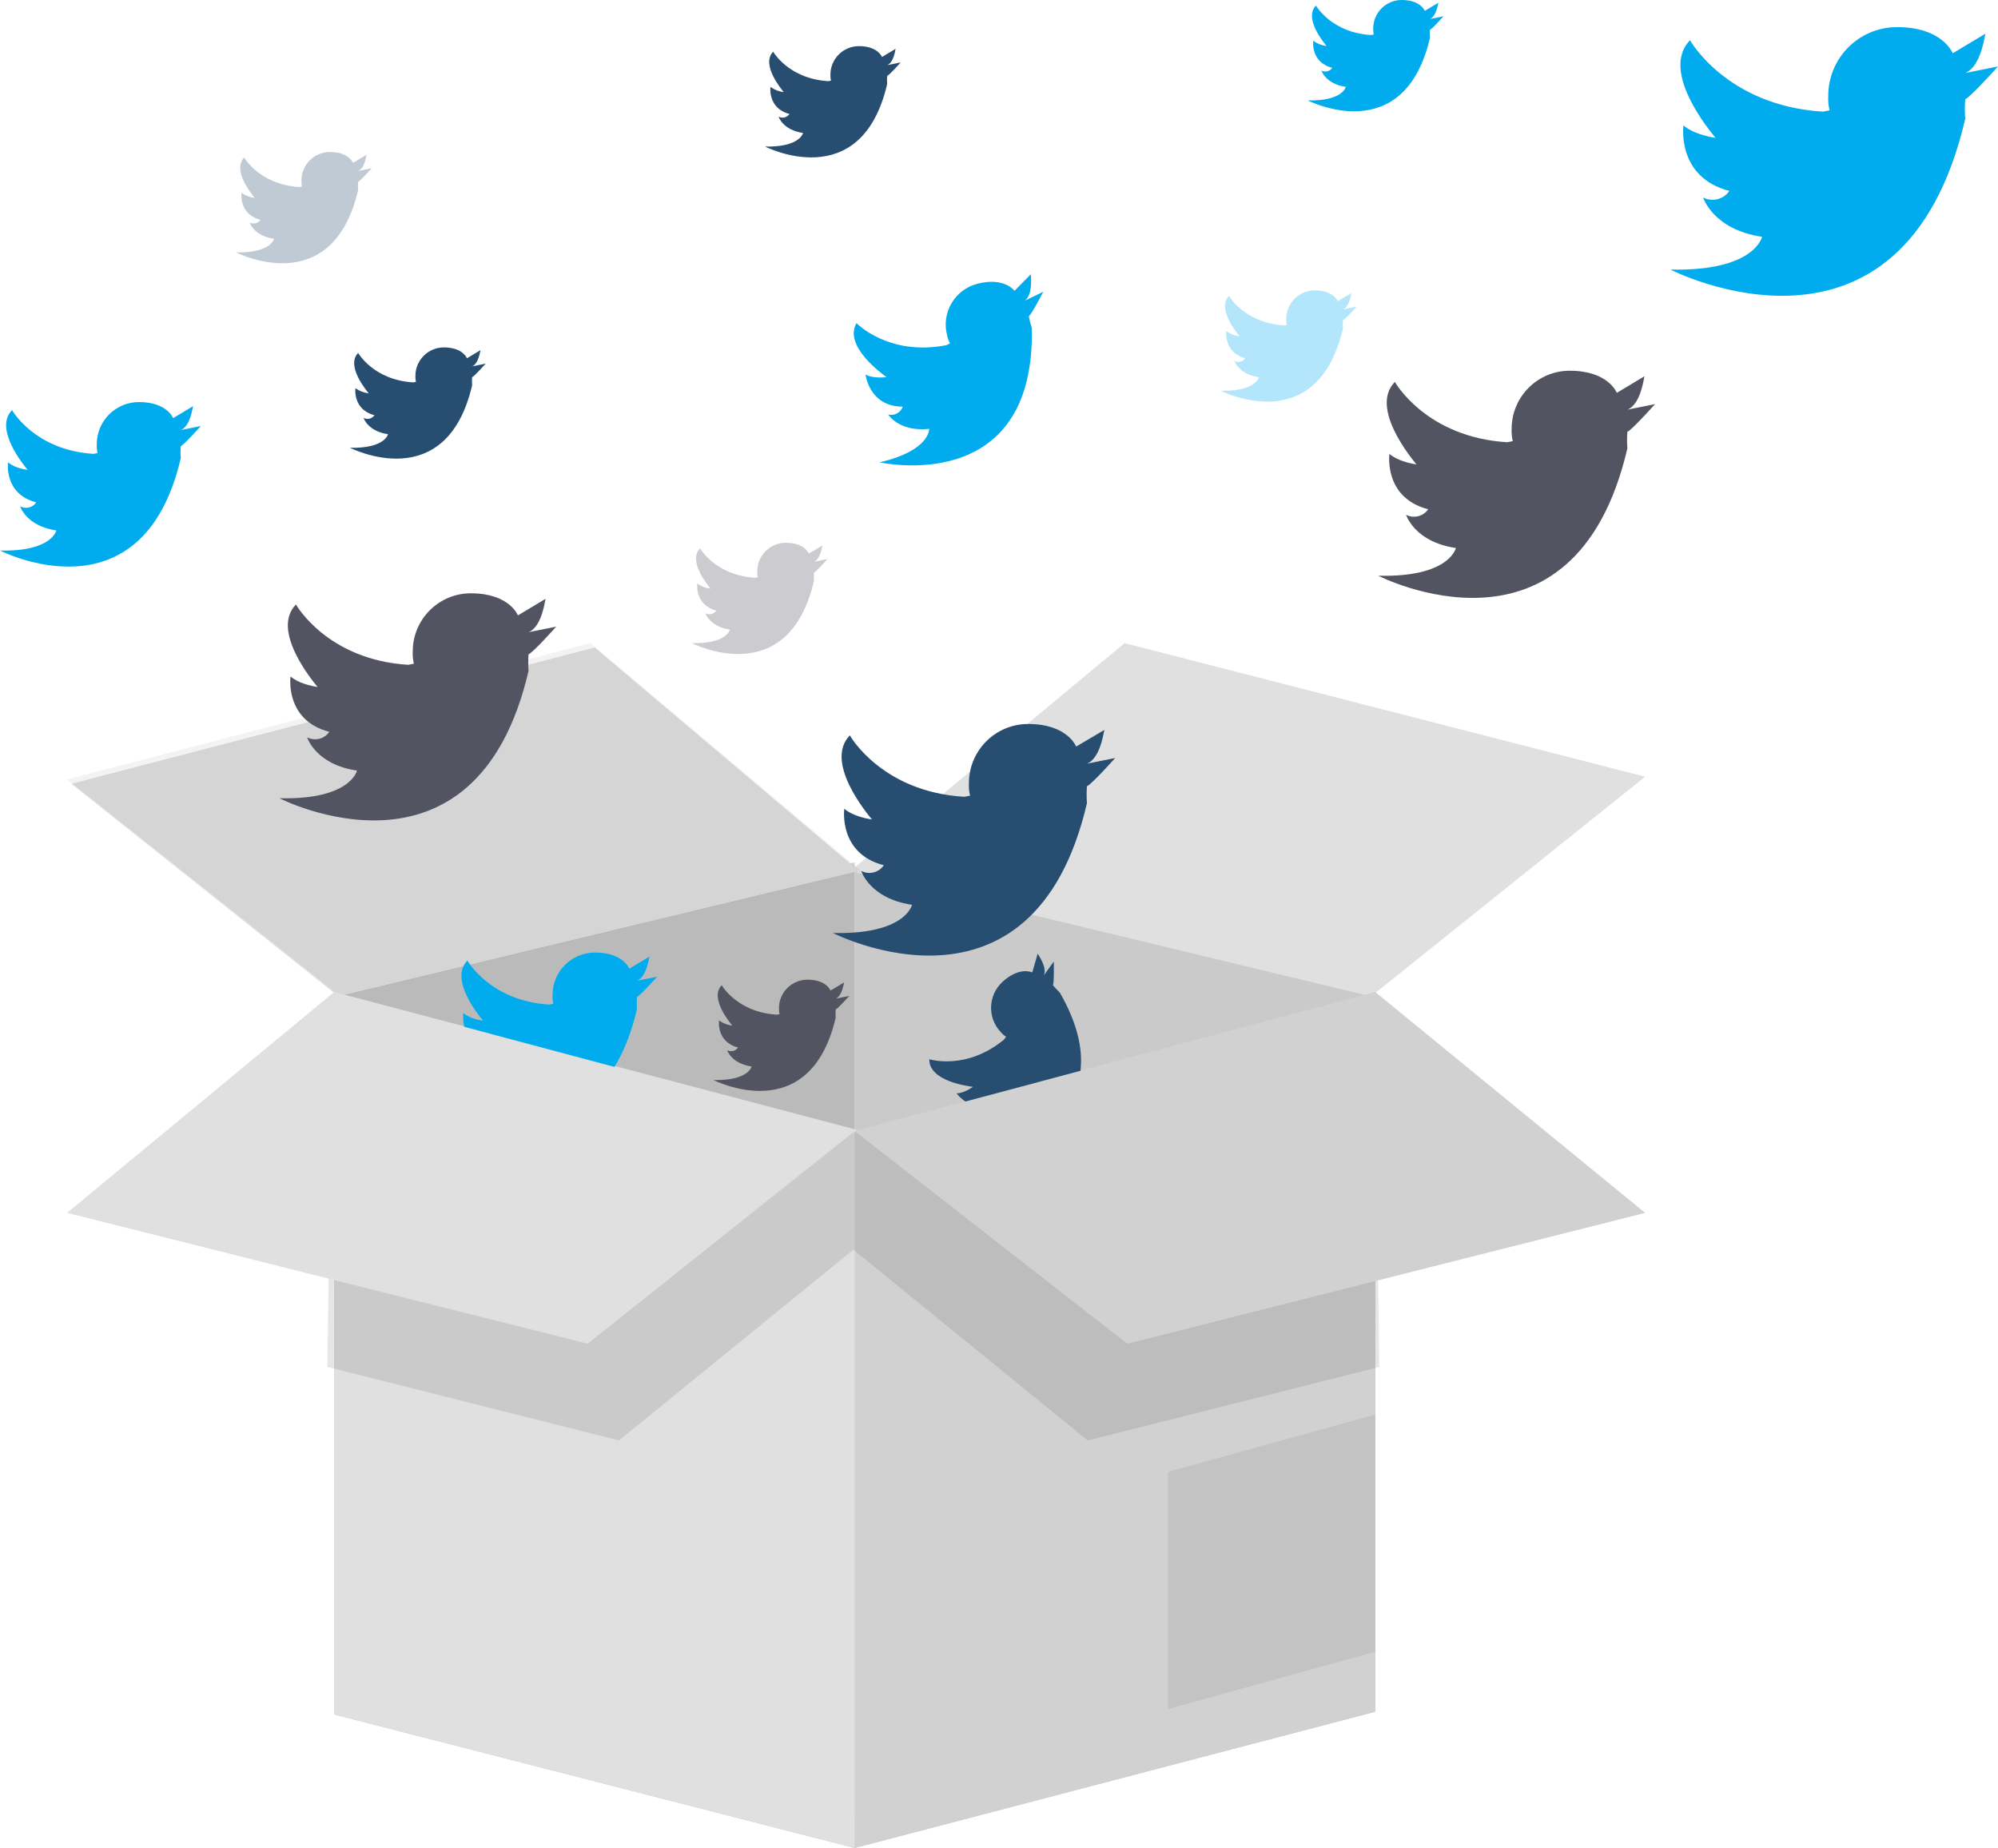
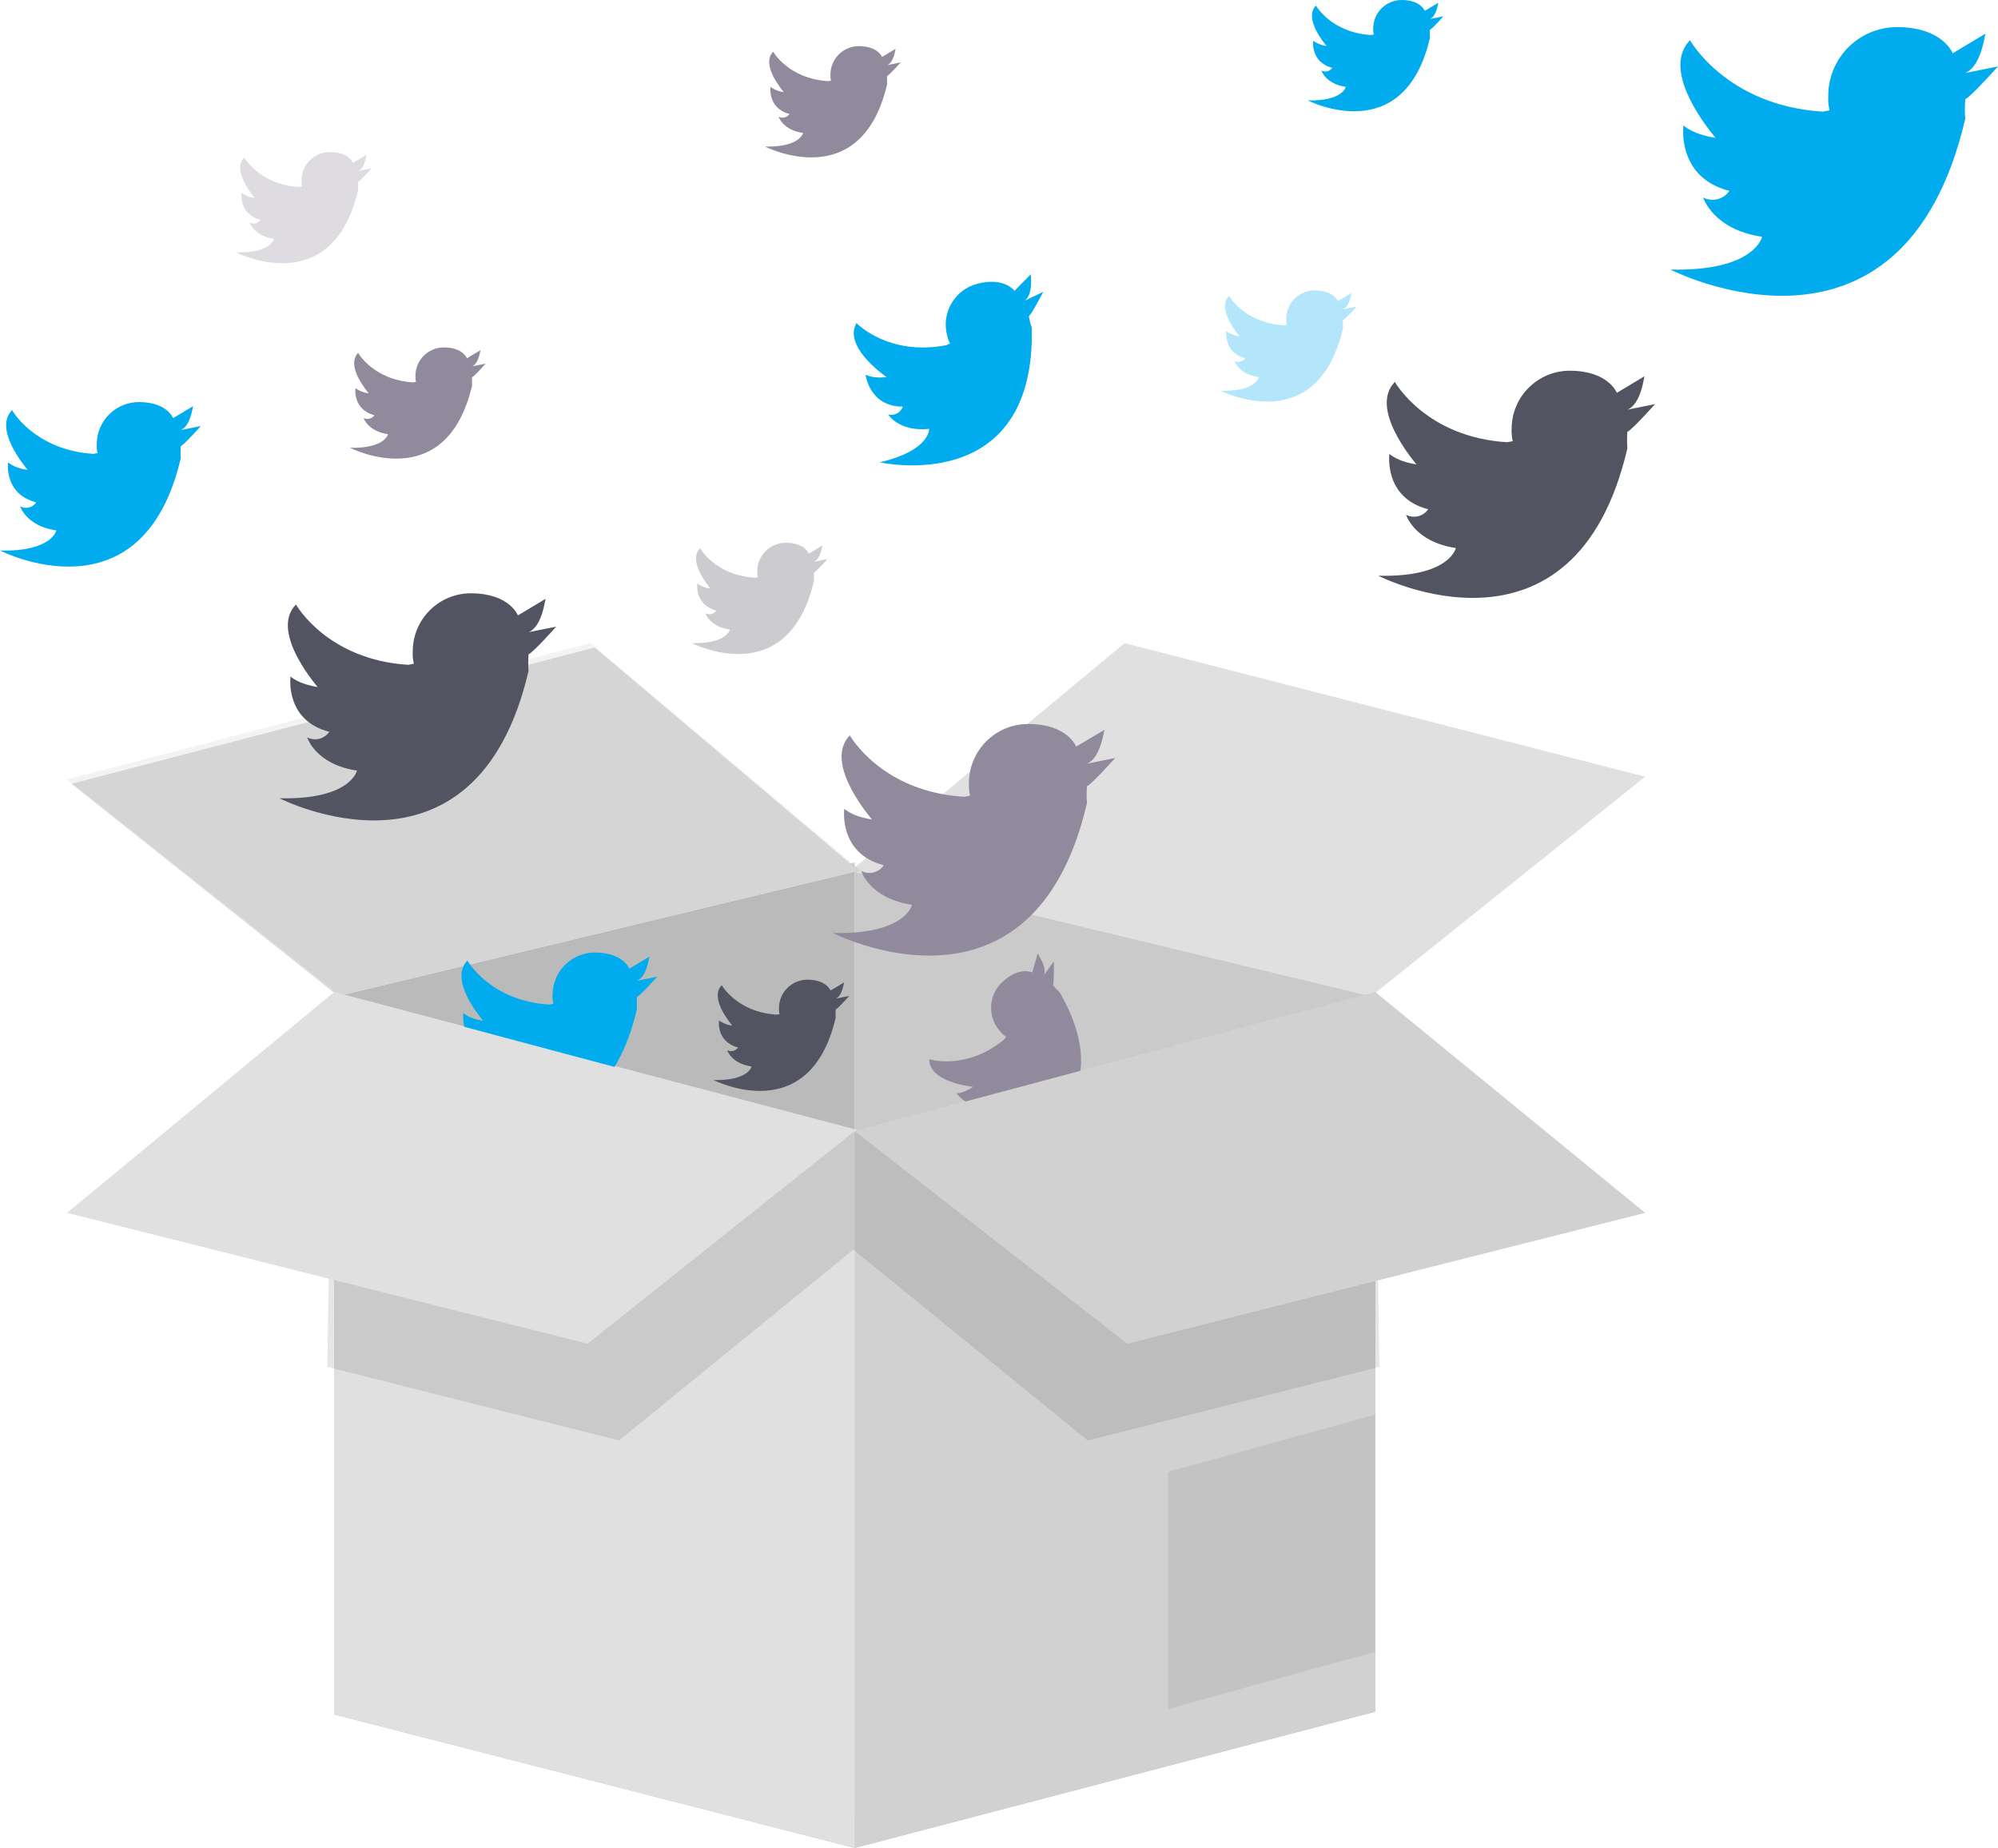
<svg xmlns="http://www.w3.org/2000/svg" data-name="Layer 1" width="813.15" height="752" viewBox="0 0 813.15 752">
  <path fill="#e0e0e0" d="M559.73 403.7l-211.87-51.03V752l211.87-55.46V403.7z" />
  <path opacity=".1" d="M559.73 403.7l-211.87-51.03V752l211.87-55.46V403.7z" />
  <path fill="#e0e0e0" d="M135.99 403.7l211.87-51.03V752l-211.87-54.35V403.7z" />
  <path opacity=".17" d="M135.99 401.93l211.87-51.02V752l-211.87-54.35V401.93z" />
  <path fill="#e0e0e0" d="M346.09 354.44l111.59-92.73 211.86 54.36-111.58 89.39-211.87-51.02z" />
  <path fill="#e0e0e0" d="M29.05 318.94l108.71 86.52 211.86-51.02-107.59-90.96-212.98 55.46z" />
  <path opacity=".05" d="M27.29 317.18l111.35 88.28 211.87-51.02-110.25-92.73-212.97 55.47z" />
  <path fill="#e0e0e0" d="M135.99 403.7v293.95L347.86 752l2.86-291.73-214.73-56.57z" />
  <path fill="#e0e0e0" d="M559.73 696.54L347.86 752V460.27l211.87-56.57v292.84z" />
  <path opacity=".07" d="M559.73 696.54L347.86 752V460.27l211.87-56.57v292.84z" />
  <path opacity=".07" d="M475.42 598.92v96.51l84.31-23.3v-96.5l-84.31 23.29z" />
  <path opacity=".1" d="M133.22 556.22l118.69 29.95 95.4-77.65v-47.7l-211.87-53.24-2.22 148.64zm428.17 0L442.7 586.17l-95.39-77.65v-47.7l211.86-53.24 2.22 148.64z" />
  <path d="M259.23 399.1l8.21-1.64s-6.9 7.72-8.21 8.21a33.05 33.05 0 000 4.93c-15.77 67.69-73.93 37.79-73.93 37.79 21.19.49 23-8.21 23-8.21-12.32-1.81-14.79-9.86-14.79-9.86a5.08 5.08 0 006.57-1.64c-13.31-3.45-11.5-16.43-11.5-16.43 2.3 2 5.91 2.79 8.05 3.12-1.48-1.81-14-16.76-6.41-24.48 0 0 9.2 16.43 33.35 17.91l1.64-.33a12.89 12.89 0 01-.33-3.61 17.25 17.25 0 0117.25-17.25c11.5 0 14 6.57 14 6.57l8.21-4.93c-.18-.01-1 8.21-5.11 9.85z" fill="#00aced" />
  <path fill="#e0e0e0" d="M135.99 403.7l-108.7 89.85 211.86 53.24 108.71-86.52-211.87-56.57z" />
-   <path d="M424.82 396.91l4.06-5.65s.18 8.6-.34 9.65a27.47 27.47 0 002.79 3c28.77 50.08-23.53 64.86-23.53 64.86 13.16-11.71 9.33-18 9.33-18-8.56 5.85-14.56 2.35-14.56 2.35a4.22 4.22 0 003.06-4.72c-10 5.44-16.3-3.47-16.3-3.47 2.52-.1 5.18-1.65 6.66-2.66-1.92-.26-18-2.27-17.77-11.25 0 0 14.9 4.77 30.42-8l.81-1.13a10.71 10.71 0 01-2.25-2 14.33 14.33 0 01.71-20.26c7-6.52 12.21-3.92 12.21-3.92l2.2-7.65c-.09.07 4.06 5.52 2.5 8.85z" fill="#274e71" />
+   <path d="M424.82 396.91l4.06-5.65s.18 8.6-.34 9.65a27.47 27.47 0 002.79 3c28.77 50.08-23.53 64.86-23.53 64.86 13.16-11.71 9.33-18 9.33-18-8.56 5.85-14.56 2.35-14.56 2.35a4.22 4.22 0 003.06-4.72c-10 5.44-16.3-3.47-16.3-3.47 2.52-.1 5.18-1.65 6.66-2.66-1.92-.26-18-2.27-17.77-11.25 0 0 14.9 4.77 30.42-8l.81-1.13a10.71 10.71 0 01-2.25-2 14.33 14.33 0 01.71-20.26c7-6.52 12.21-3.92 12.21-3.92l2.2-7.65c-.09.07 4.06 5.52 2.5 8.85z" fill="#908a9c" />
  <path fill="#e0e0e0" d="M559.73 403.7l109.81 89.85-210.76 53.24-110.92-86.52 211.87-56.57z" />
  <path opacity=".07" d="M559.73 403.7l109.81 89.85-210.76 53.24-110.92-86.52 211.87-56.57z" />
  <path d="M417.09 122.35l7.51-3.61s-4.74 9.15-5.89 9.95a32.88 32.88 0 001.22 4.75c1.53 69.12-61.9 54.68-61.9 54.68 20.54-4.76 20.13-13.6 20.13-13.6-12.32 1.3-16.68-5.84-16.68-5.84a5 5 0 005.93-3.21c-13.68 0-15.14-13-15.14-13 2.7 1.33 6.39 1.23 8.53 1-1.87-1.38-17.6-12.7-12.22-22 0 0 12.93 13.56 36.56 9l1.5-.72a12.82 12.82 0 01-1.21-3.4 17.16 17.16 0 0112.36-20.89c11.08-2.84 15.08 2.88 15.08 2.88l6.7-6.78c-.17.07 1.07 8.19-2.48 10.79zM73.57 175l8.17-1.63s-6.86 7.68-8.17 8.17a32.88 32.88 0 000 4.9C57.88 253.77.03 224.03.03 224.03c21.08.49 22.88-8.17 22.88-8.17-12.26-1.8-14.71-9.81-14.71-9.81a5 5 0 006.54-1.63C1.47 201 3.27 188.12 3.27 188.12c2.29 2 5.88 2.78 8 3.11-1.47-1.8-13.89-16.67-6.37-24.35 0 0 9.15 16.34 33.18 17.81l1.63-.33a12.82 12.82 0 01-.33-3.6 17.16 17.16 0 0117.19-17.15c11.44 0 13.89 6.54 13.89 6.54l8.17-4.9c-.19-.01-1 8.16-5.06 9.75zM799.81 29.71l13.33-2.67s-11.2 12.53-13.33 13.33a53.64 53.64 0 000 8c-25.6 109.85-120 61.32-120 61.32 34.39.8 37.33-13.33 37.33-13.33-20-2.93-24-16-24-16a8.24 8.24 0 0010.66-2.67c-21.6-5.6-18.66-26.66-18.66-26.66 3.73 3.2 9.6 4.53 13.06 5.07-2.4-2.93-22.66-27.2-10.4-39.73 0 0 14.93 26.66 54.12 29.06l2.67-.53a20.92 20.92 0 01-.53-5.87 28 28 0 0128-28c18.66 0 22.66 10.66 22.66 10.66l13.33-8c-.24.02-1.57 13.31-8.24 16.02zM581.95 7.73l5.52-1.1s-4.64 5.19-5.52 5.52a22.21 22.21 0 000 3.31c-10.6 45.5-49.69 25.4-49.69 25.4 14.25.33 15.46-5.52 15.46-5.52-8.28-1.21-9.94-6.63-9.94-6.63a3.41 3.41 0 004.42-1.1c-8.94-2.32-7.73-11-7.73-11a11.48 11.48 0 005.41 2.1c-1-1.21-9.39-11.26-4.31-16.45 0 0 6.18 11 22.42 12l1.1-.22a8.66 8.66 0 01-.22-2.43A11.59 11.59 0 01570.47 0c7.73 0 9.39 4.42 9.39 4.42l5.52-3.31c-.12-.01-.67 5.52-3.43 6.62z" fill="#00aced" />
  <path d="M331.28 228.58l5.52-1.1s-4.64 5.19-5.52 5.52a22.21 22.21 0 000 3.31c-10.6 45.5-49.69 25.4-49.69 25.4 14.25.33 15.46-5.52 15.46-5.52-8.28-1.21-9.94-6.63-9.94-6.63a3.41 3.41 0 004.42-1.1c-8.94-2.32-7.73-11-7.73-11a11.48 11.48 0 005.41 2.1c-1-1.21-9.39-11.26-4.31-16.45 0 0 6.18 11 22.42 12l1.1-.22a8.66 8.66 0 01-.22-2.43 11.59 11.59 0 0111.59-11.59c7.73 0 9.39 4.42 9.39 4.42l5.52-3.31c-.13.02-.66 5.5-3.42 6.6z" fill="#535461" opacity=".3" />
  <path d="M546.57 125.89l5.52-1.1s-4.59 5.21-5.52 5.51a22.21 22.21 0 000 3.31c-10.6 45.5-49.69 25.4-49.69 25.4 14.25.33 15.46-5.52 15.46-5.52-8.28-1.21-9.94-6.63-9.94-6.63a3.41 3.41 0 004.42-1.1c-8.94-2.32-7.73-11-7.73-11a11.48 11.48 0 005.41 2.1c-1-1.21-9.39-11.26-4.31-16.45 0 0 6.18 11 22.42 12l1.1-.22a8.66 8.66 0 01-.22-2.43 11.59 11.59 0 0111.59-11.59c7.73 0 9.39 4.42 9.39 4.42l5.52-3.31c-.06-.02-.62 5.5-3.42 6.61z" fill="#00aced" opacity=".3" />
-   <path d="M442.37 310.76l11.48-2.3s-9.65 10.8-11.48 11.48a46.21 46.21 0 000 6.89c-22.05 94.63-103.36 52.83-103.36 52.83 29.63.69 32.16-11.48 32.16-11.48-17.23-2.53-20.67-13.78-20.67-13.78a7.1 7.1 0 009.19-2.3c-18.6-4.82-16.08-23-16.08-23 3.22 2.76 8.27 3.9 11.25 4.36-2.07-2.53-19.52-23.43-9-34.22 0 0 12.86 23 46.63 25l2.3-.46a18 18 0 01-.46-5.05 24.11 24.11 0 0124.12-24.12c16.08 0 19.52 9.19 19.52 9.19l11.52-6.8c-.23 0-1.38 11.47-7.12 13.76zM361.09 26.5l5.48-1.1s-4.64 5.19-5.52 5.52a22.21 22.21 0 000 3.31c-10.6 45.5-49.69 25.4-49.69 25.4 14.25.33 15.46-5.52 15.46-5.52-8.28-1.21-9.94-6.63-9.94-6.63a3.41 3.41 0 004.42-1.1c-8.94-2.32-7.73-11-7.73-11a11.48 11.48 0 005.41 2.1c-1-1.21-9.39-11.26-4.31-16.45 0 0 6.18 11 22.42 12l1.1-.22a8.66 8.66 0 01-.22-2.43 11.59 11.59 0 0111.6-11.61c7.73 0 9.39 4.42 9.39 4.42l5.52-3.31c-.07 0-.62 5.52-3.39 6.62zM192.14 149.08l5.52-1.1s-4.64 5.19-5.52 5.52a22.21 22.21 0 000 3.31c-10.6 45.5-49.69 25.4-49.69 25.4 14.25.33 15.46-5.52 15.46-5.52-8.28-1.21-9.94-6.63-9.94-6.63a3.41 3.41 0 004.42-1.1c-8.94-2.32-7.73-11-7.73-11a11.48 11.48 0 005.41 2.1c-1-1.21-9.39-11.26-4.31-16.45 0 0 6.18 11 22.42 12l1.1-.22a8.66 8.66 0 01-.22-2.43 11.59 11.59 0 0111.59-11.59c7.73 0 9.39 4.42 9.39 4.42l5.52-3.31c-.11-.03-.66 5.52-3.42 6.6z" fill="#274e71" />
-   <path d="M145.76 69.57l5.52-1.1s-4.64 5.19-5.52 5.52a22.21 22.21 0 000 3.31c-10.6 45.5-49.69 25.4-49.69 25.4 14.25.33 15.46-5.52 15.46-5.52-8.28-1.21-9.94-6.63-9.94-6.63a3.41 3.41 0 004.42-1.1c-8.94-2.32-7.73-11-7.73-11a11.48 11.48 0 005.41 2.1c-1-1.21-9.39-11.26-4.31-16.45 0 0 6.18 11 22.42 12l1.1-.22a8.66 8.66 0 01-.22-2.43 11.59 11.59 0 0111.59-11.59c7.73 0 9.39 4.42 9.39 4.42l5.52-3.31c-.11-.03-.61 5.5-3.42 6.6z" fill="#274e71" opacity=".3" />
+   <path d="M442.37 310.76l11.48-2.3s-9.65 10.8-11.48 11.48a46.21 46.21 0 000 6.89c-22.05 94.63-103.36 52.83-103.36 52.83 29.63.69 32.16-11.48 32.16-11.48-17.23-2.53-20.67-13.78-20.67-13.78a7.1 7.1 0 009.19-2.3c-18.6-4.82-16.08-23-16.08-23 3.22 2.76 8.27 3.9 11.25 4.36-2.07-2.53-19.52-23.43-9-34.22 0 0 12.86 23 46.63 25l2.3-.46a18 18 0 01-.46-5.05 24.11 24.11 0 0124.12-24.12c16.08 0 19.52 9.19 19.52 9.19l11.52-6.8c-.23 0-1.38 11.47-7.12 13.76zM361.09 26.5l5.48-1.1s-4.64 5.19-5.52 5.52a22.21 22.21 0 000 3.31c-10.6 45.5-49.69 25.4-49.69 25.4 14.25.33 15.46-5.52 15.46-5.52-8.28-1.21-9.94-6.63-9.94-6.63a3.41 3.41 0 004.42-1.1c-8.94-2.32-7.73-11-7.73-11a11.48 11.48 0 005.41 2.1c-1-1.21-9.39-11.26-4.31-16.45 0 0 6.18 11 22.42 12l1.1-.22a8.66 8.66 0 01-.22-2.43 11.59 11.59 0 0111.6-11.61c7.73 0 9.39 4.42 9.39 4.42l5.52-3.31c-.07 0-.62 5.52-3.39 6.62zM192.14 149.08l5.52-1.1s-4.64 5.19-5.52 5.52a22.21 22.21 0 000 3.31c-10.6 45.5-49.69 25.4-49.69 25.4 14.25.33 15.46-5.52 15.46-5.52-8.28-1.21-9.94-6.63-9.94-6.63a3.41 3.41 0 004.42-1.1c-8.94-2.32-7.73-11-7.73-11a11.48 11.48 0 005.41 2.1c-1-1.21-9.39-11.26-4.31-16.45 0 0 6.18 11 22.42 12l1.1-.22a8.66 8.66 0 01-.22-2.43 11.59 11.59 0 0111.59-11.59c7.73 0 9.39 4.42 9.39 4.42l5.52-3.31c-.11-.03-.66 5.52-3.42 6.6z" fill="#908a9c" />
+   <path d="M145.76 69.57l5.52-1.1s-4.64 5.19-5.52 5.52a22.21 22.21 0 000 3.31c-10.6 45.5-49.69 25.4-49.69 25.4 14.25.33 15.46-5.52 15.46-5.52-8.28-1.21-9.94-6.63-9.94-6.63a3.41 3.41 0 004.42-1.1c-8.94-2.32-7.73-11-7.73-11a11.48 11.48 0 005.41 2.1c-1-1.21-9.39-11.26-4.31-16.45 0 0 6.18 11 22.42 12l1.1-.22a8.66 8.66 0 01-.22-2.43 11.59 11.59 0 0111.59-11.59c7.73 0 9.39 4.42 9.39 4.42l5.52-3.31c-.11-.03-.61 5.5-3.42 6.6z" fill="#908a9c" opacity=".3" />
  <path d="M340.11 406.37l5.52-1.1s-4.64 5.19-5.52 5.52a22.21 22.21 0 000 3.31c-10.6 45.5-49.69 25.4-49.69 25.4 14.25.33 15.46-5.52 15.46-5.52-8.28-1.21-9.94-6.63-9.94-6.63a3.41 3.41 0 004.42-1.1c-8.94-2.32-7.73-11-7.73-11a11.48 11.48 0 005.41 2.1c-1-1.21-9.39-11.26-4.31-16.45 0 0 6.18 11 22.42 12l1.1-.22a8.66 8.66 0 01-.22-2.43 11.59 11.59 0 0111.59-11.59c7.73 0 9.39 4.42 9.39 4.42l5.52-3.31c-.1-.02-.66 5.5-3.42 6.6zM662.34 166.7l11.23-2.25s-9.46 10.59-11.26 11.26a45.32 45.32 0 000 6.76c-21.63 92.81-101.37 51.81-101.37 51.81 29.09.72 31.57-11.28 31.57-11.28-16.9-2.48-20.27-13.52-20.27-13.52a7 7 0 009-2.25c-18.25-4.73-15.77-22.53-15.77-22.53 3.15 2.7 8.11 3.83 11 4.28-2-2.48-19.15-23-8.79-33.57 0 0 12.62 22.53 45.73 24.55l2.25-.45a17.67 17.67 0 01-.45-5 23.65 23.65 0 0123.65-23.65c15.77 0 19.15 9 19.15 9l11.26-6.76c-.17.08-1.3 11.35-6.93 13.6zm-447.23 90.55l11.26-2.25s-9.46 10.59-11.26 11.26a45.32 45.32 0 000 6.76c-21.63 92.81-101.37 51.81-101.37 51.81 29.06.68 31.54-11.26 31.54-11.26-16.9-2.48-20.27-13.52-20.27-13.52a7 7 0 009-2.25c-18.25-4.73-15.77-22.53-15.77-22.53 3.15 2.7 8.11 3.83 11 4.28-2-2.48-19.15-23-8.79-33.57 0 0 12.62 22.53 45.73 24.55l2.25-.45a17.67 17.67 0 01-.45-5 23.65 23.65 0 0123.65-23.65c15.77 0 19.15 9 19.15 9l11.26-6.76c-.17.06-1.3 11.33-6.93 13.58z" fill="#535461" />
</svg>
